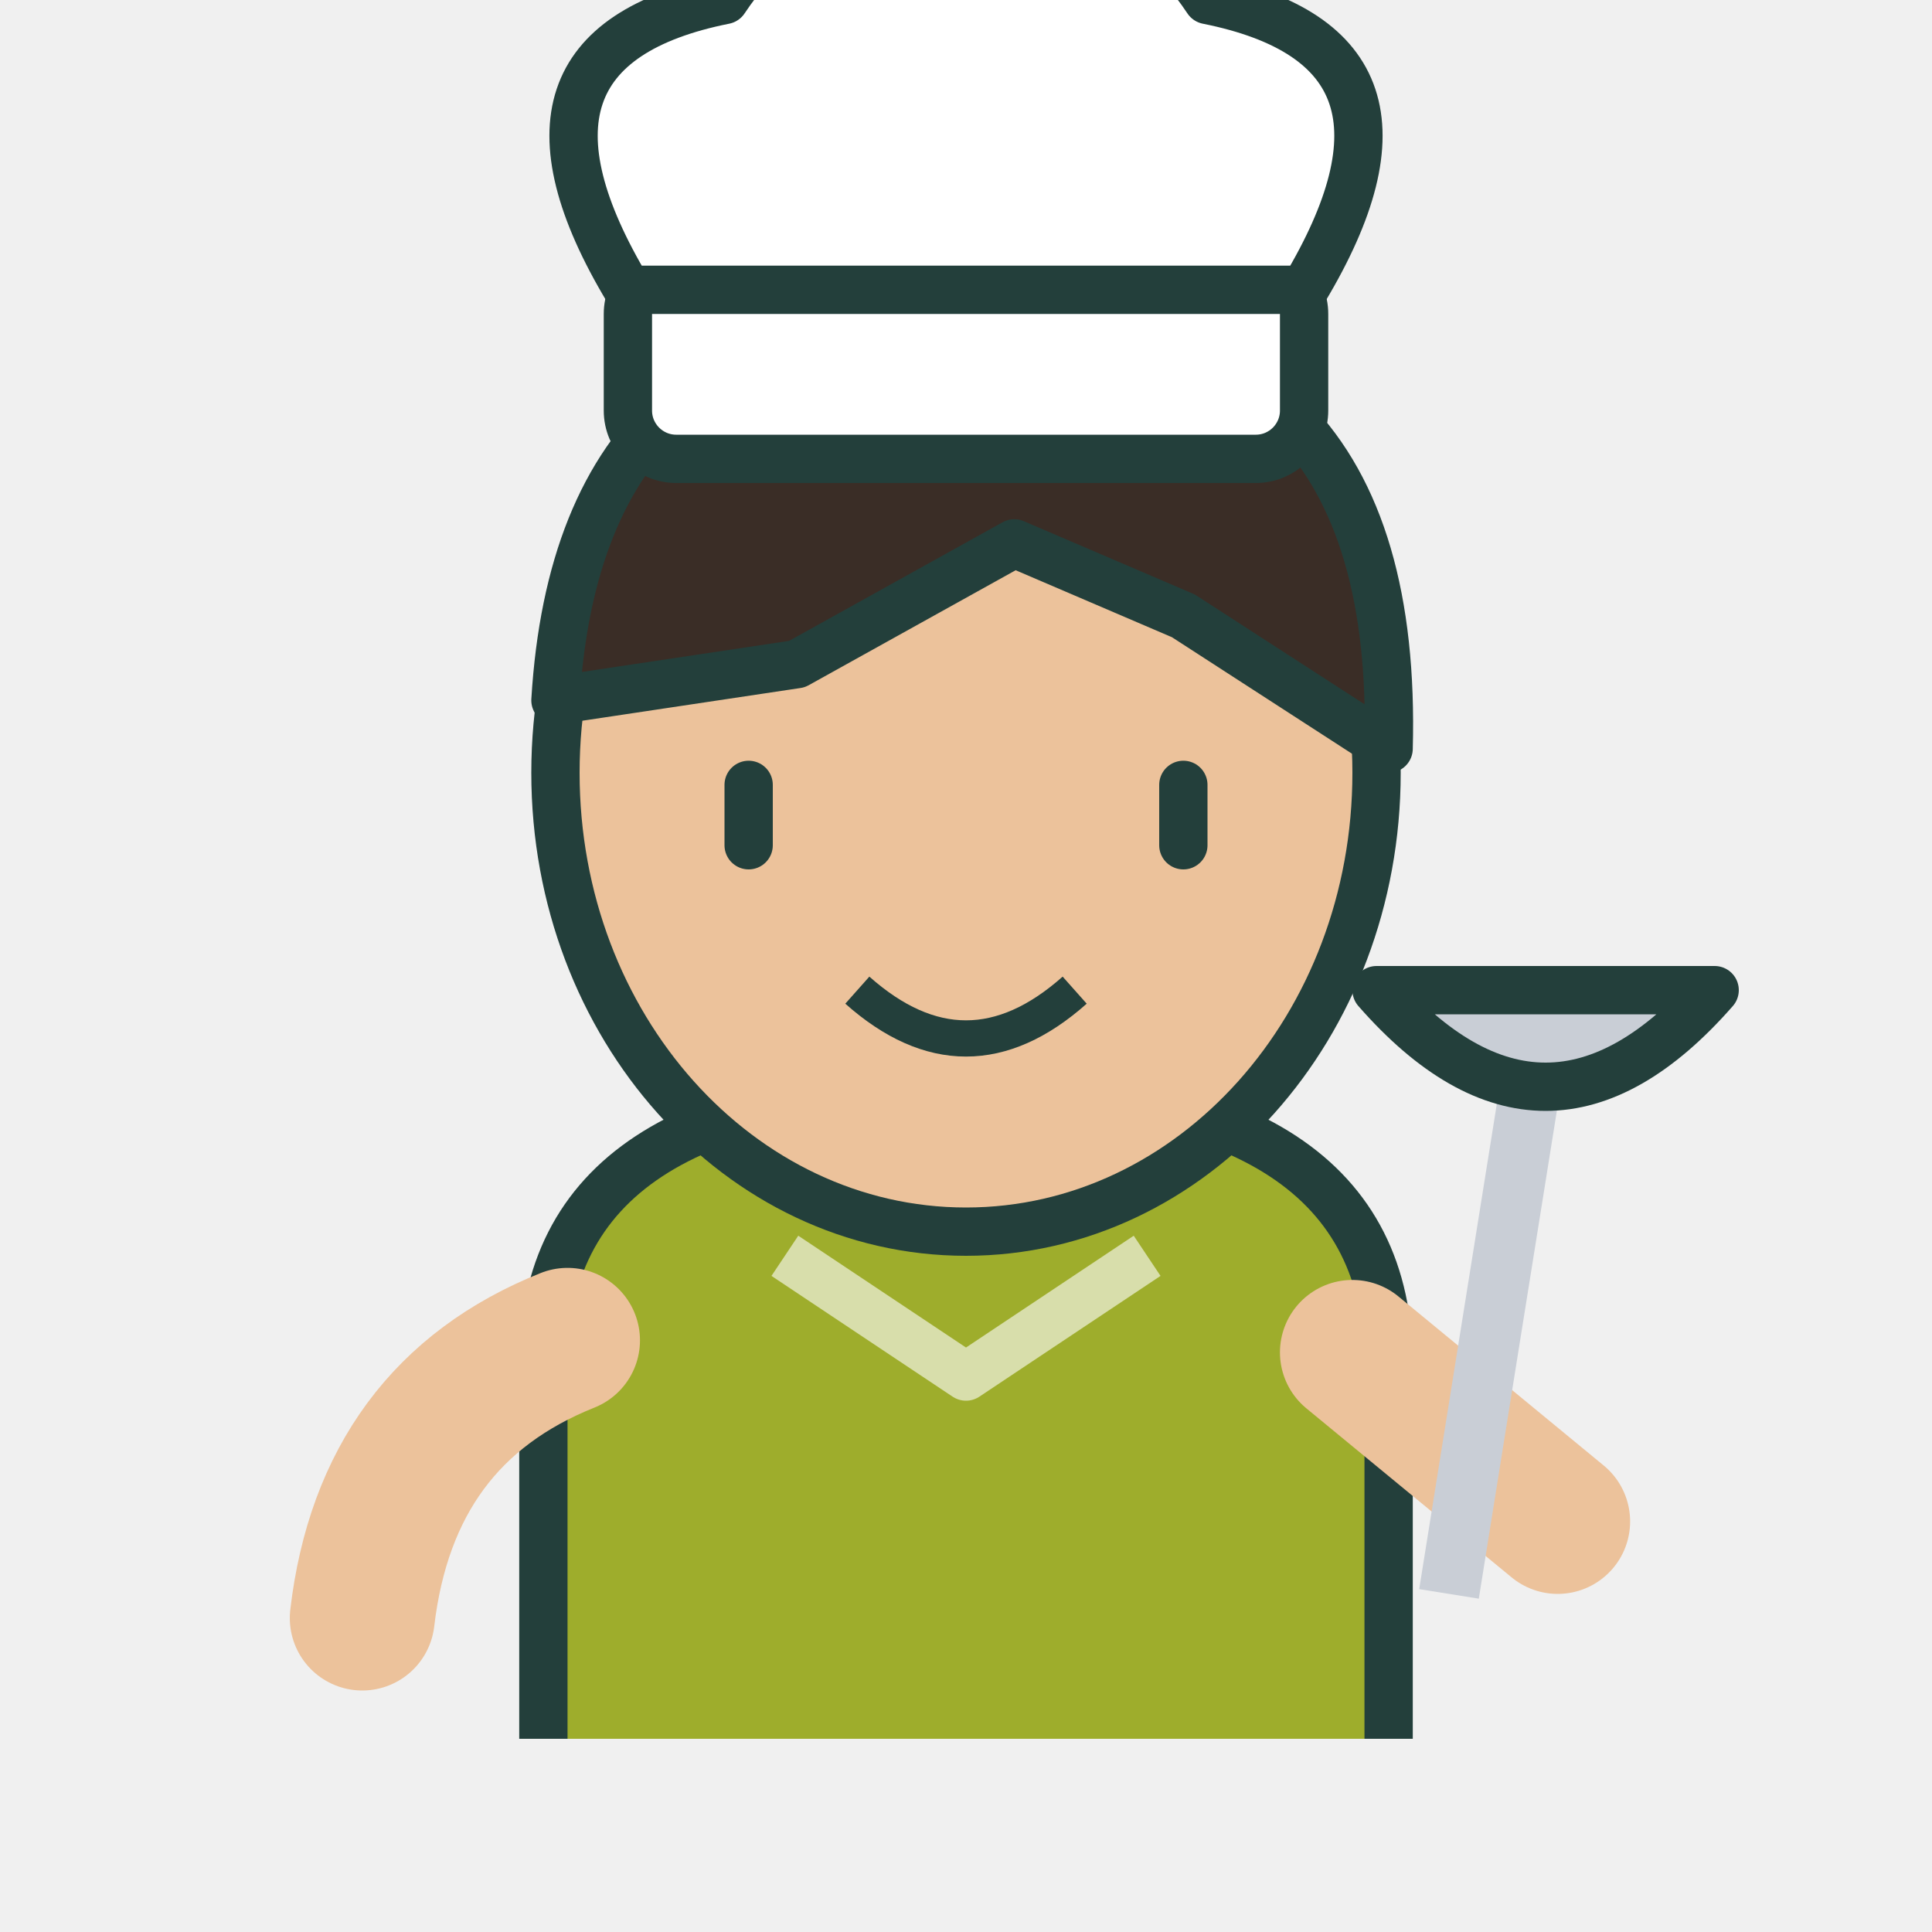
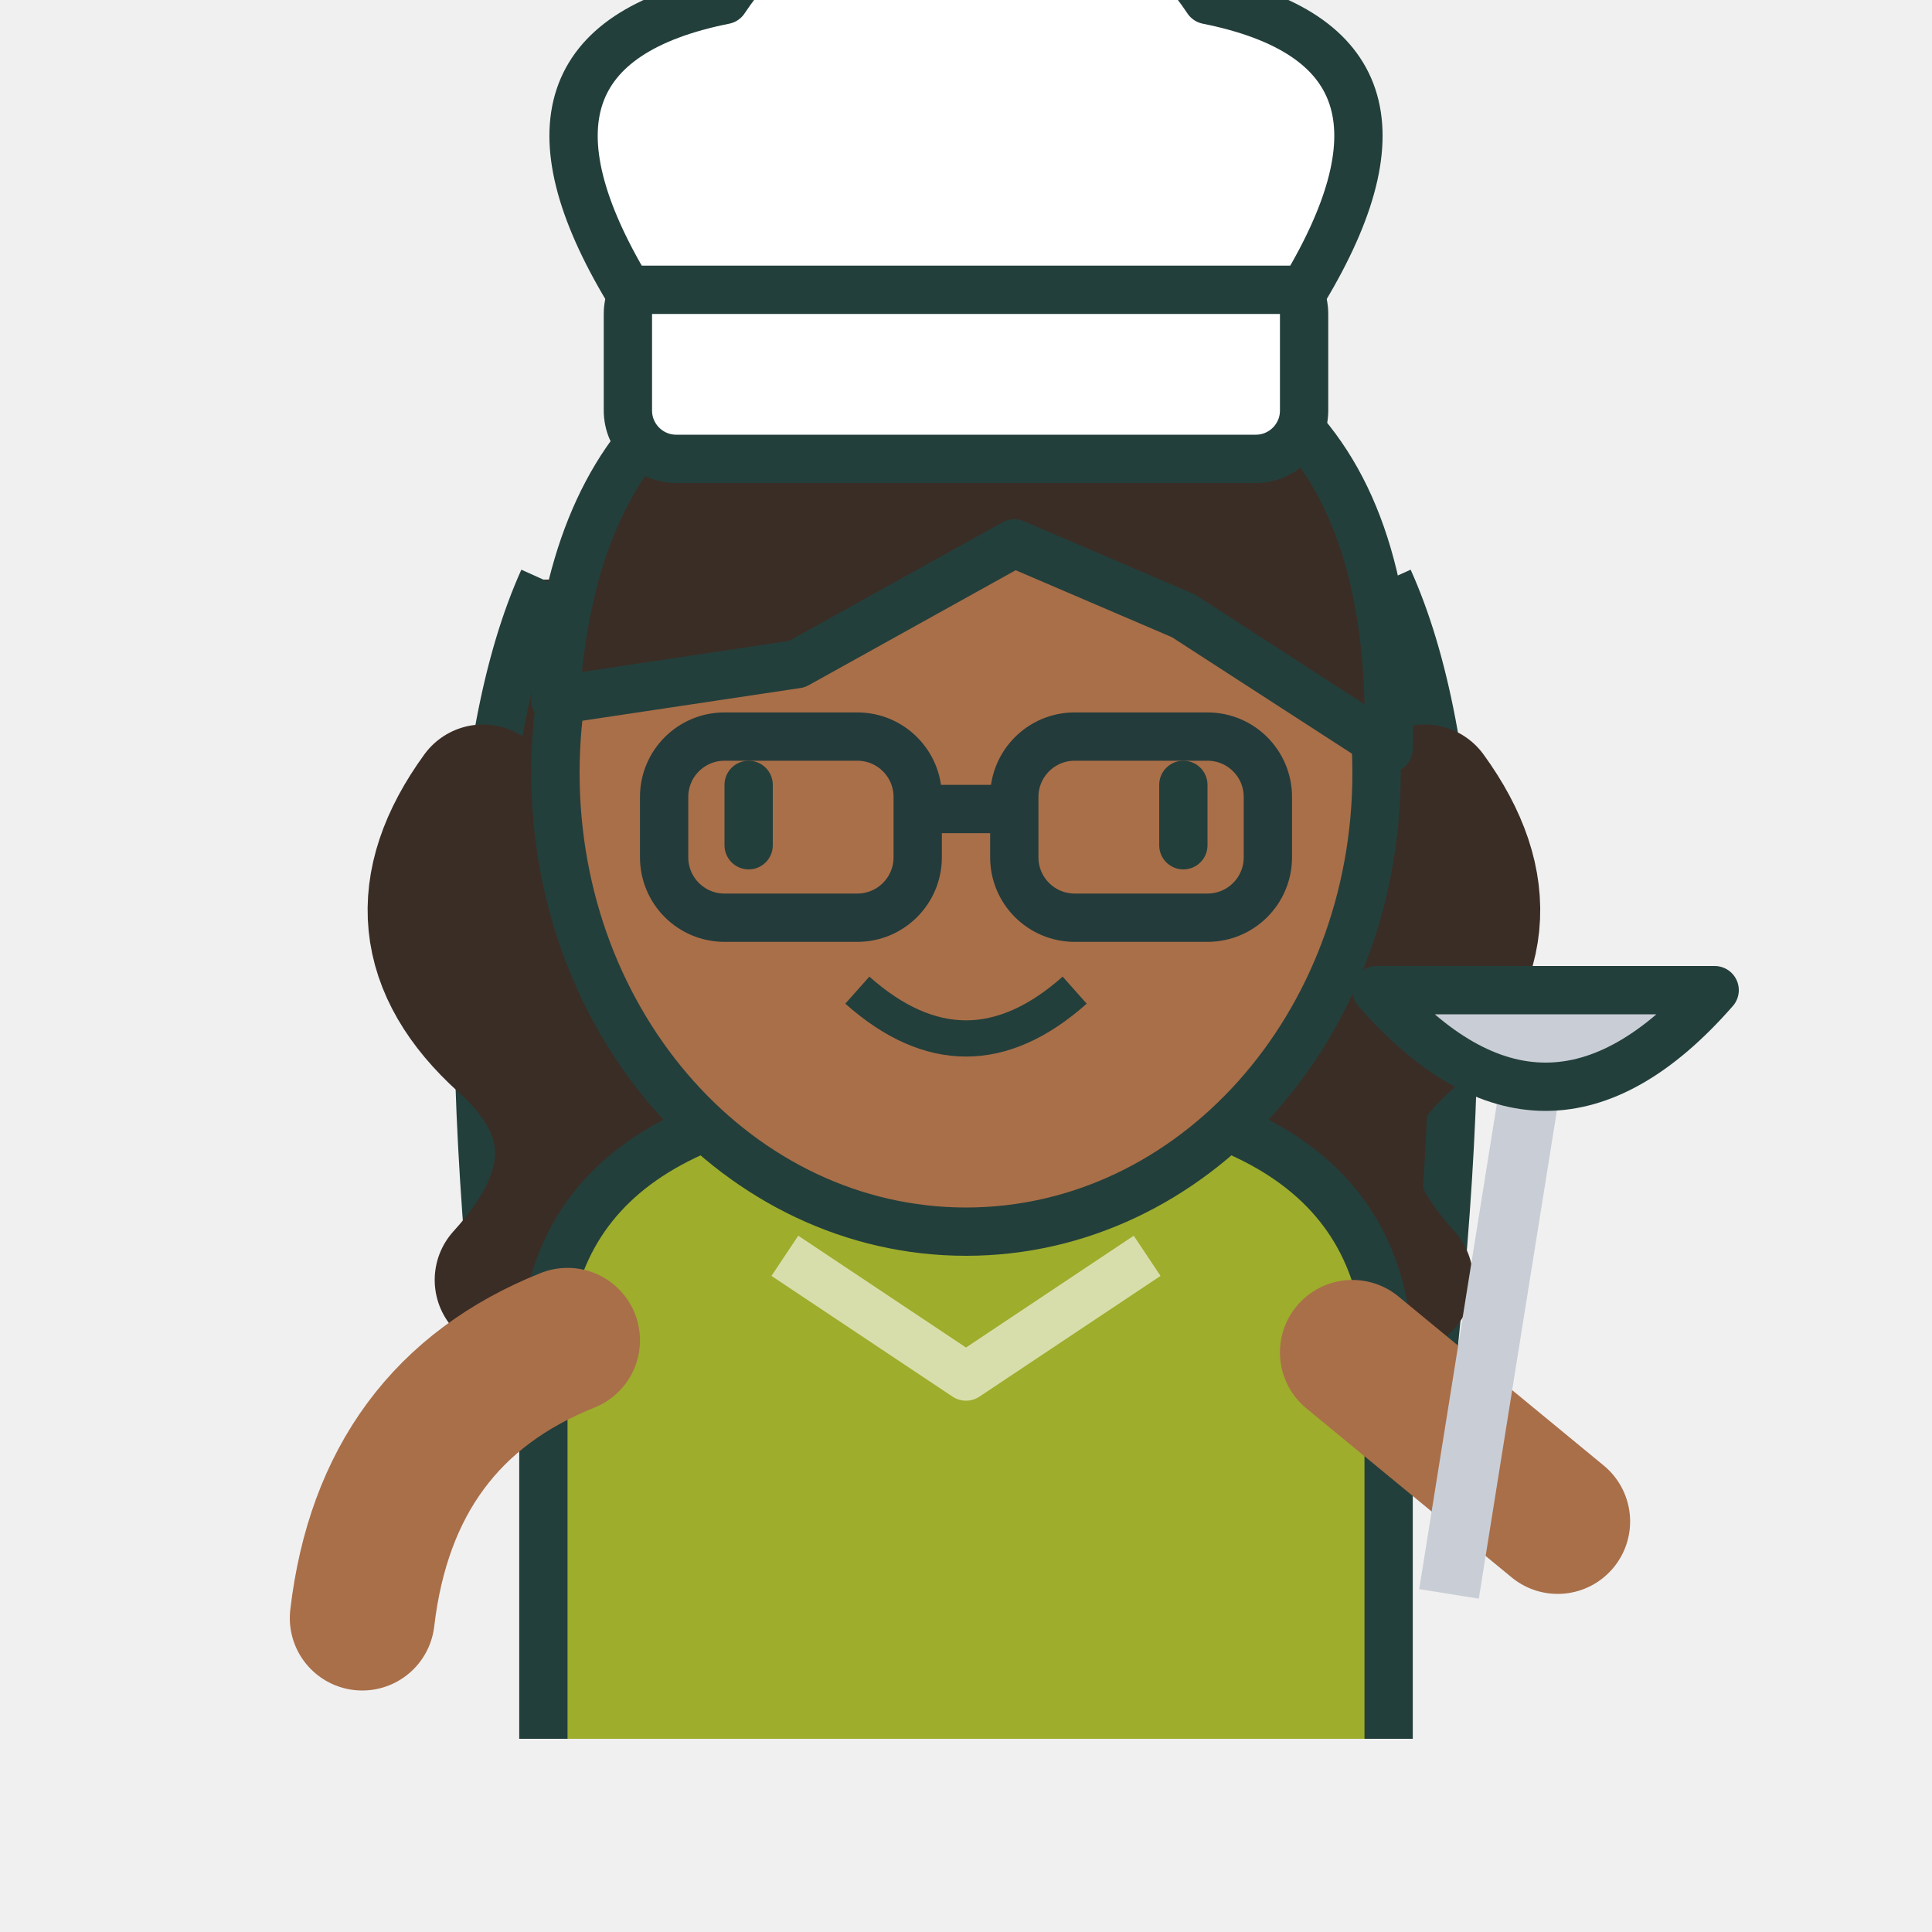
<svg xmlns="http://www.w3.org/2000/svg" width="160" height="160" viewBox="0 0 160 160">
  <g stroke="#233f3b" stroke-width="4" stroke-linejoin="round">
+     <path d="M45 48q-9 20-3 70h76q6-50-3-70" fill="#3a2d26" />
+     <path d="M40 66q-8 11 2 20t0 20m76-40q8 11-2 20t0 20" fill="none" stroke="#3a2d26" stroke-width="12" stroke-linecap="round" />
    <path d="M45 144v-31q0-23 35-23t35 23v31" fill="#9ead2c" />
-     <path d="M47 111q-15 6-17 23m82-22 17 14" fill="none" stroke="#ecc29b" stroke-width="12" stroke-linecap="round" />
-     <ellipse cx="80" cy="64" rx="34" ry="38" fill="#ecc29b" />
+     <path d="M47 111q-15 6-17 23m82-22 17 14" fill="none" stroke="#a96f49" stroke-width="12" stroke-linecap="round" />
+     <ellipse cx="80" cy="64" rx="34" ry="38" fill="#a96f49" />
    <path d="M46 58q2-33 35-31 35-2 34 35L98 51 84 45 66 55Z" fill="#3a2d26" />
    <path d="M62 65v5m36-5v5" stroke-linecap="round" />
    <path d="M71 82q9 8 18 0" fill="none" stroke-width="3" />
+     <g fill="none" stroke="#233b3b" stroke-width="4">
+       <rect x="55" y="61" width="21" height="15" rx="5" />
+       <rect x="84" y="61" width="21" height="15" rx="5" />
+       <path d="M76 67h8" />
+     </g>
    <path d="M65 104l15 10 15-10" fill="none" stroke="#ffffff" stroke-opacity=".6" />
    <rect x="52" y="22" width="56" height="16" rx="4" fill="#ffffff" />
    <path d="M52 24q-12-20 8-24 8-12 20-4 12-8 20 4 20 4 8 24Z" fill="#ffffff" />
    <path d="M120 132 128 82" stroke="#c9ced6" stroke-width="5" />
    <path d="M114 82q14 16 28 0Z" fill="#c9ced6" />
  </g>
</svg>
